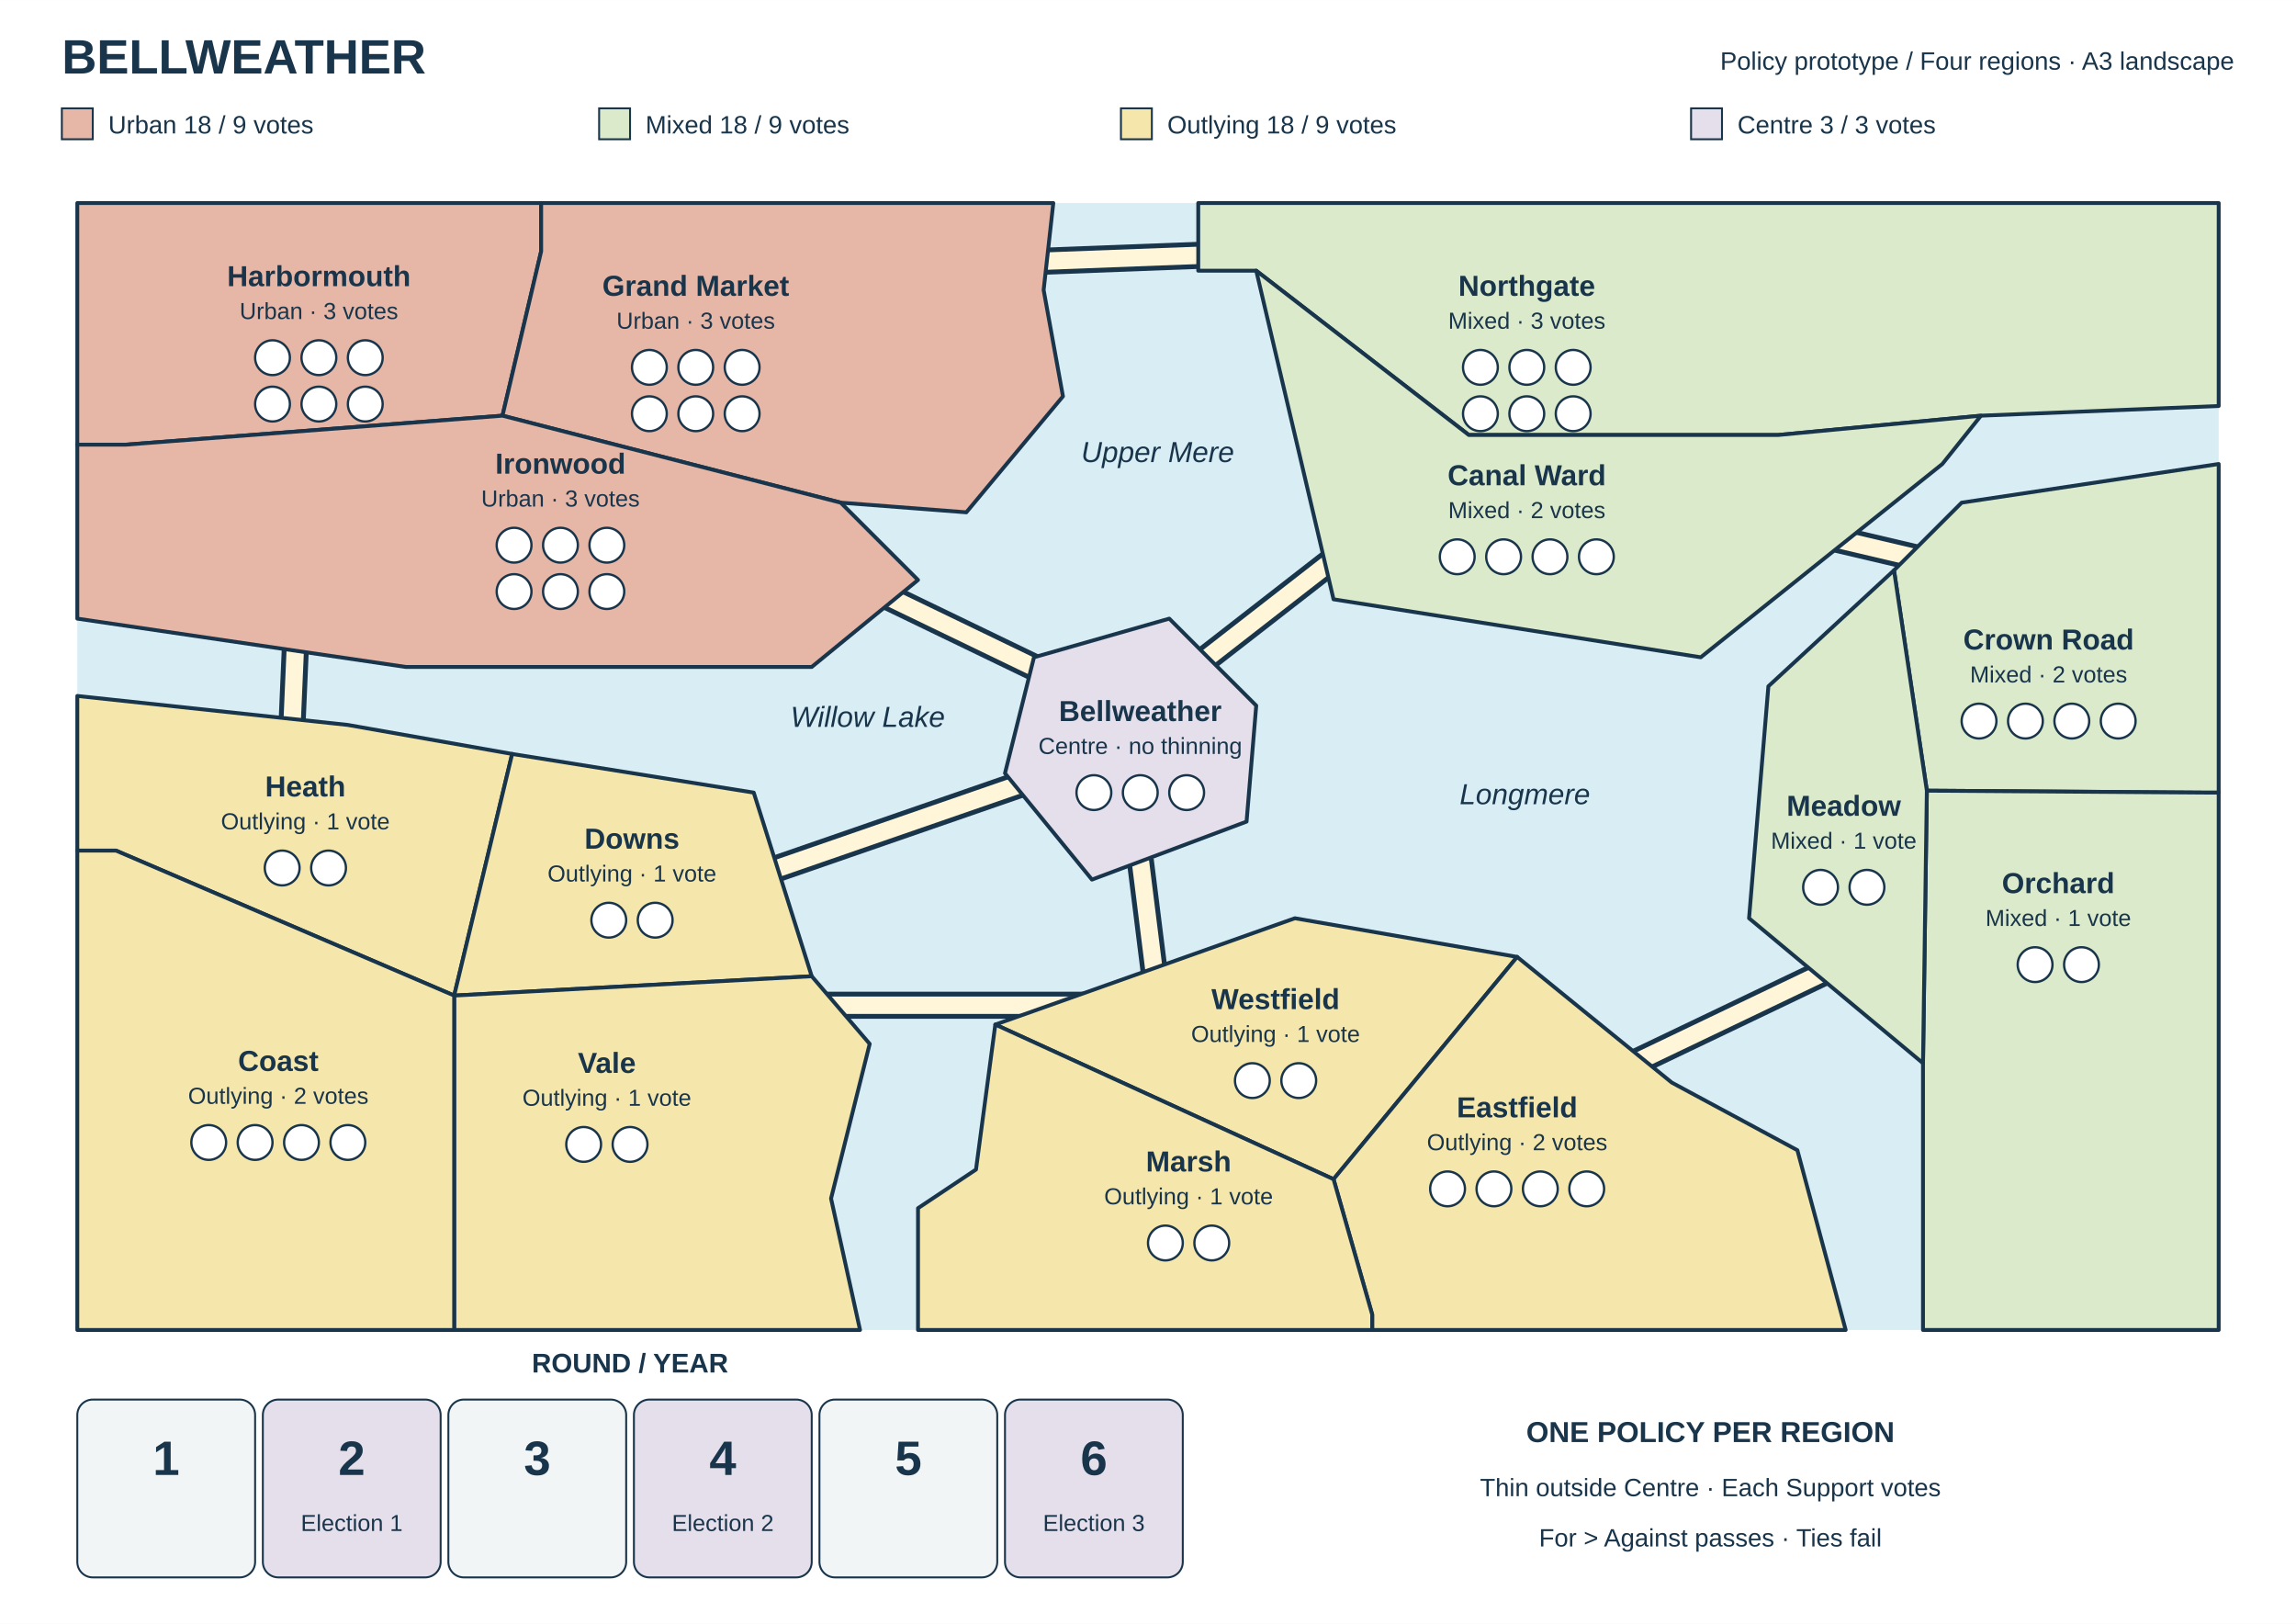
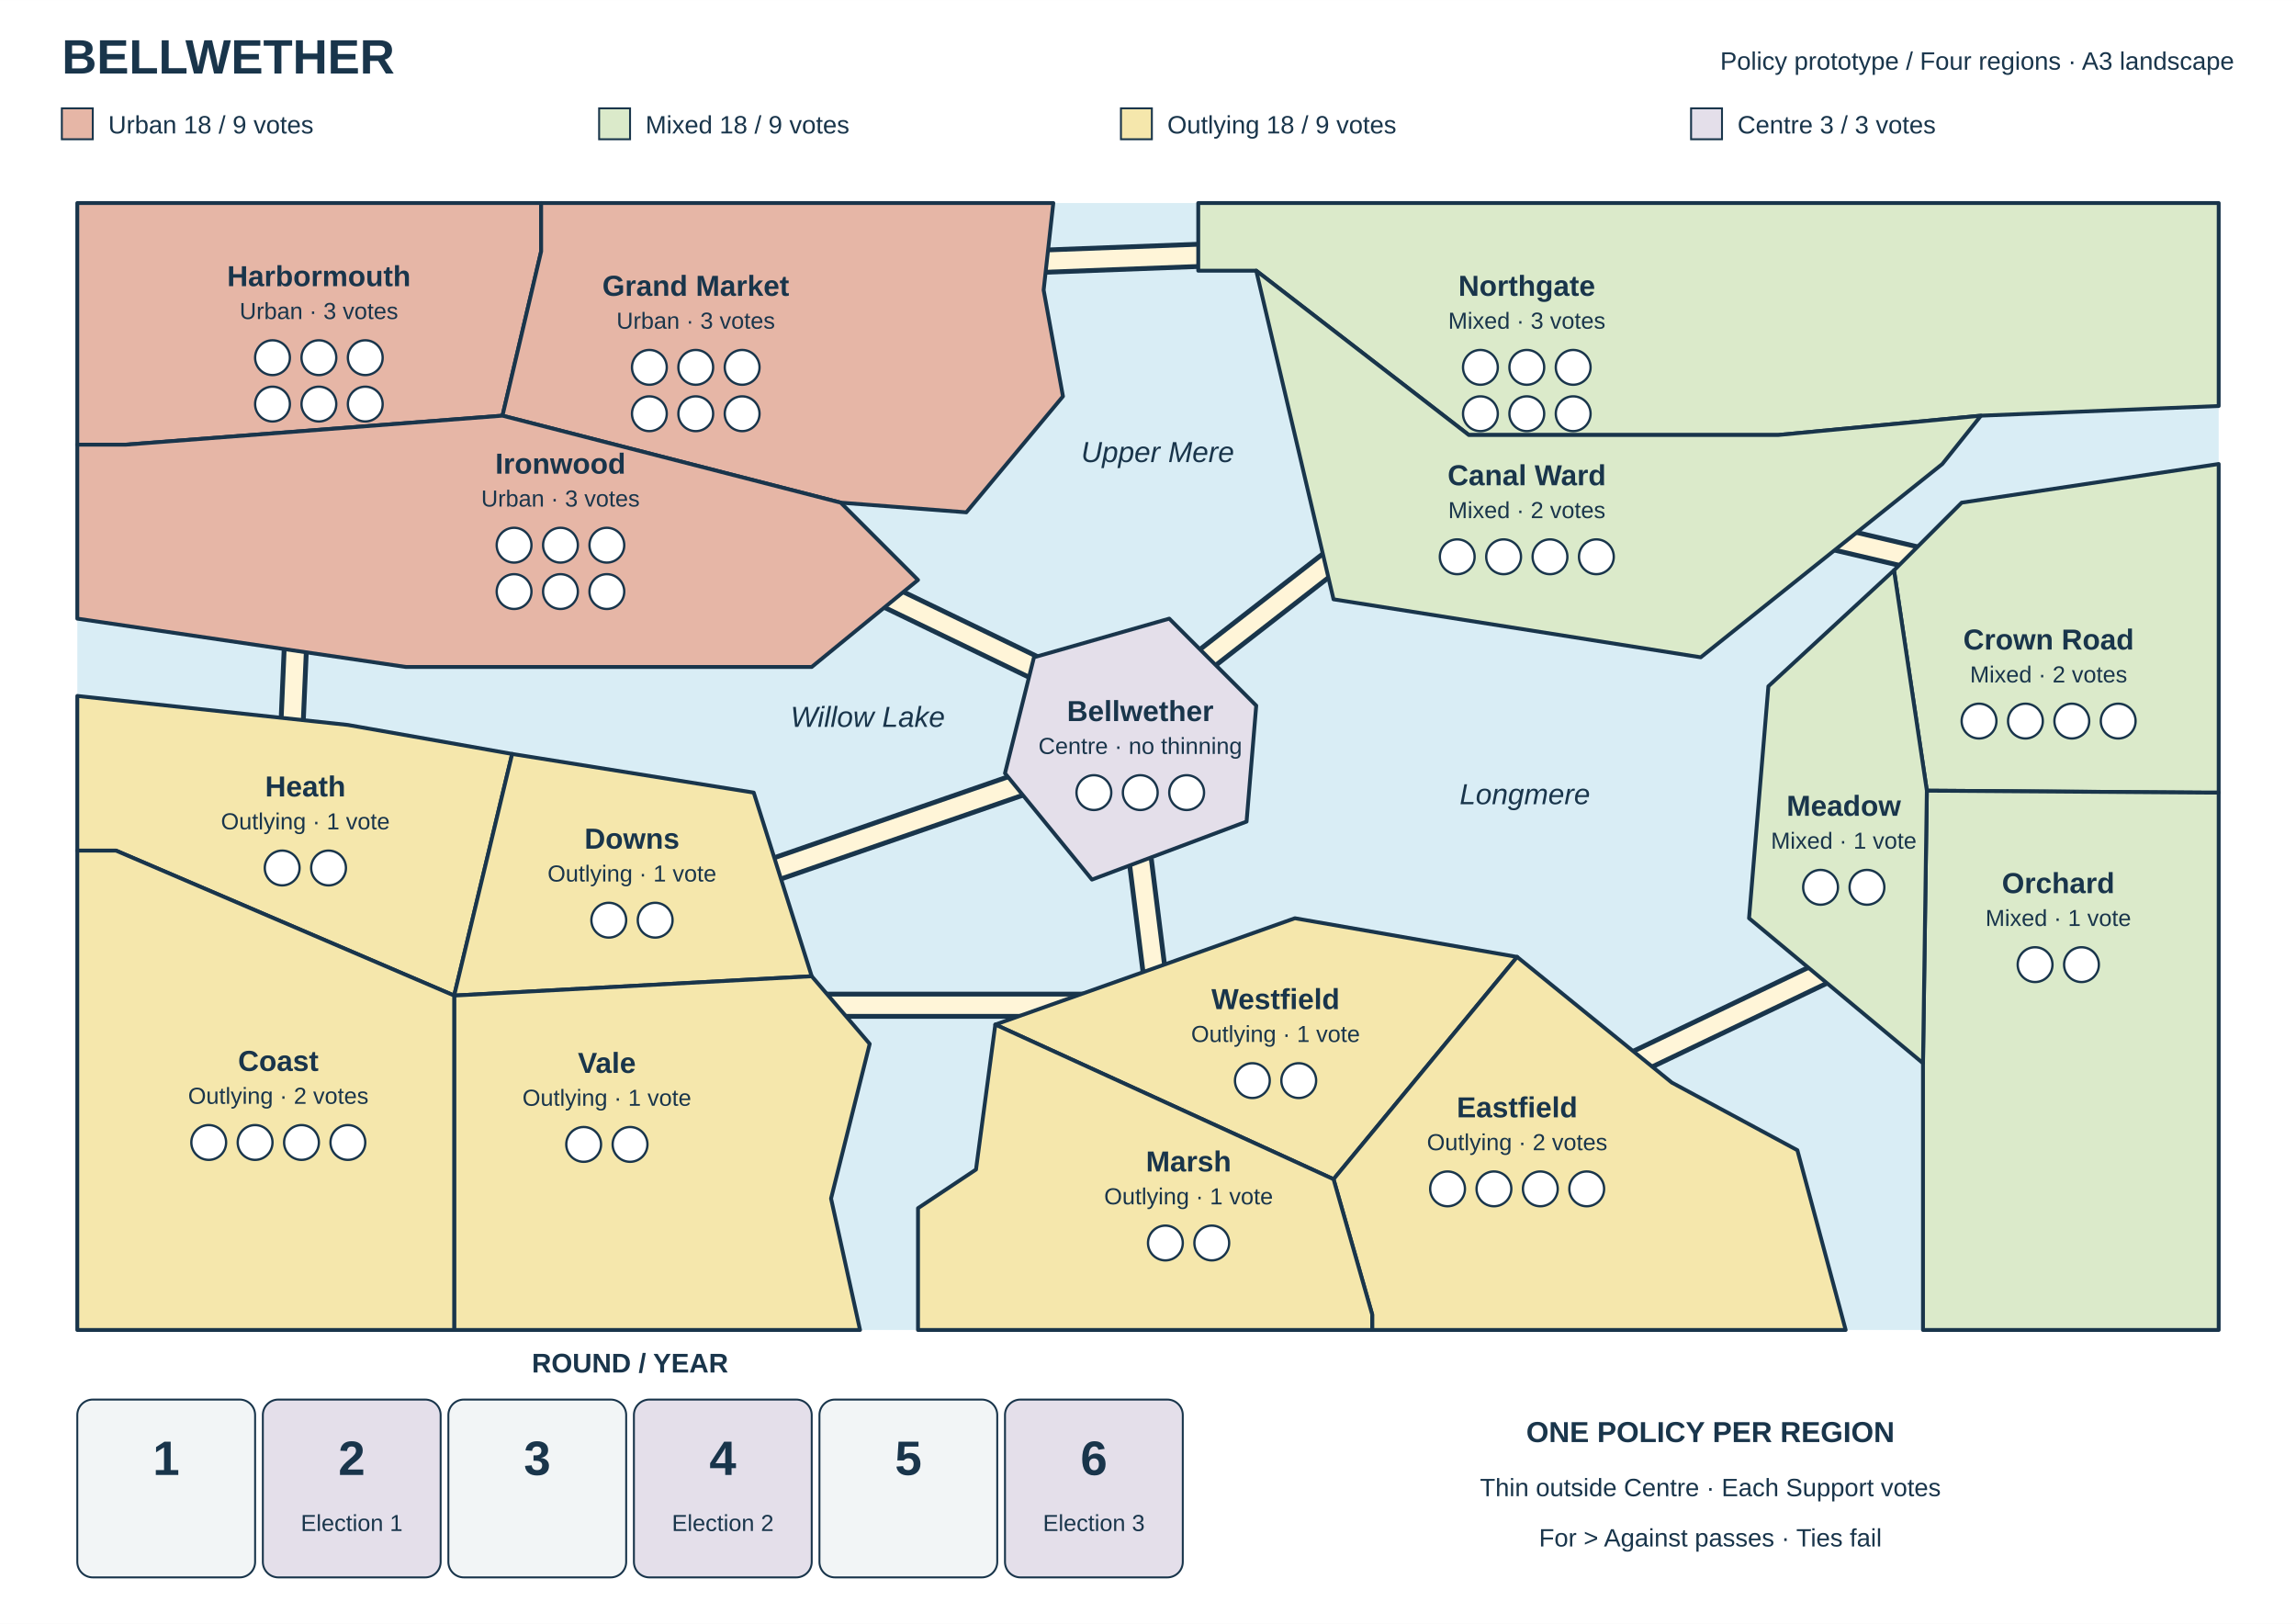
<svg xmlns="http://www.w3.org/2000/svg" width="420mm" height="297mm" viewBox="0 0 1188 840" role="img" aria-labelledby="title desc">
  <style>text{font-family:Arial,sans-serif;fill:#19354b}.name{font-size:15px;font-weight:700}.detail{font-size:12px}</style>
  <rect width="1188" height="840" fill="white" />
-   <text x="32" y="38" font-size="25" font-weight="700">BELLWEATHER</text>
+   <text x="32" y="38" font-size="25" font-weight="700">BELLWETHER</text>
  <text x="1156" y="36" text-anchor="end" font-size="13">Policy prototype / Four regions · A3 landscape</text>
  <rect x="32" y="56" width="16" height="16" fill="#e6b6a6" stroke="#19354b" />
  <text x="56" y="69" font-size="13">Urban 18 / 9 votes</text>
  <rect x="310" y="56" width="16" height="16" fill="#dbeaca" stroke="#19354b" />
  <text x="334" y="69" font-size="13">Mixed 18 / 9 votes</text>
  <rect x="580" y="56" width="16" height="16" fill="#f5e7ac" stroke="#19354b" />
  <text x="604" y="69" font-size="13">Outlying 18 / 9 votes</text>
  <rect x="875" y="56" width="16" height="16" fill="#e4dfea" stroke="#19354b" />
  <text x="899" y="69" font-size="13">Centre 3 / 3 votes</text>
  <rect x="40" y="105" width="1108" height="583" fill="#d9edf5" />
  <g data-bridge="B-D">
    <path d="M 410,140 L 780,126" stroke="#19354b" stroke-width="14" />
    <path d="M 410,140 L 780,126" stroke="#fff5d8" stroke-width="9" />
  </g>
  <g data-bridge="E-F">
    <path d="M 870,260 L 1040,300" stroke="#19354b" stroke-width="14" />
    <path d="M 870,260 L 1040,300" stroke="#fff5d8" stroke-width="9" />
  </g>
  <g data-bridge="H-J">
    <path d="M 950,500 L 835,555" stroke="#19354b" stroke-width="14" />
    <path d="M 950,500 L 835,555" stroke="#fff5d8" stroke-width="9" />
  </g>
  <g data-bridge="I-N">
    <path d="M 580,520 L 405,520" stroke="#19354b" stroke-width="14" />
    <path d="M 580,520 L 405,520" stroke="#fff5d8" stroke-width="9" />
  </g>
  <g data-bridge="L-C">
    <path d="M 150,400 L 155,285" stroke="#19354b" stroke-width="14" />
    <path d="M 150,400 L 155,285" stroke="#fff5d8" stroke-width="9" />
  </g>
  <g data-bridge="C-X">
    <path d="M 400,280 L 545,350" stroke="#19354b" stroke-width="14" />
    <path d="M 400,280 L 545,350" stroke="#fff5d8" stroke-width="9" />
  </g>
  <g data-bridge="E-X">
    <path d="M 715,270 L 625,340" stroke="#19354b" stroke-width="14" />
    <path d="M 715,270 L 625,340" stroke="#fff5d8" stroke-width="9" />
  </g>
  <g data-bridge="I-X">
    <path d="M 600,525 L 590,445" stroke="#19354b" stroke-width="14" />
    <path d="M 600,525 L 590,445" stroke="#fff5d8" stroke-width="9" />
  </g>
  <g data-bridge="M-X">
    <path d="M 400,450 L 530,405" stroke="#19354b" stroke-width="14" />
    <path d="M 400,450 L 530,405" stroke="#fff5d8" stroke-width="9" />
  </g>
  <g data-district="A">
    <polygon points="260.0,215.0 65.0,230.0 40.0,230.0 40.0,105.0 280.0,105.0 280.0,130.0" fill="#e6b6a6" stroke="#19354b" stroke-width="2" stroke-linejoin="round" />
    <text class="name" x="165" y="148" text-anchor="middle">Harbormouth</text>
    <text class="detail" x="165" y="165" text-anchor="middle">Urban · 3 votes</text>
    <circle cx="141.0" cy="185" r="9" fill="white" stroke="#19354b" stroke-width="1.2" />
    <circle cx="165.0" cy="185" r="9" fill="white" stroke="#19354b" stroke-width="1.2" />
    <circle cx="189.0" cy="185" r="9" fill="white" stroke="#19354b" stroke-width="1.2" />
    <circle cx="141.0" cy="209" r="9" fill="white" stroke="#19354b" stroke-width="1.2" />
    <circle cx="165.0" cy="209" r="9" fill="white" stroke="#19354b" stroke-width="1.2" />
    <circle cx="189.0" cy="209" r="9" fill="white" stroke="#19354b" stroke-width="1.2" />
  </g>
  <g data-district="B">
    <polygon points="260.0,215.0 280.0,130.0 280.0,105.0 545.0,105.0 540.0,150.0 550.0,205.0 500.0,265.0 435.0,260.0" fill="#e6b6a6" stroke="#19354b" stroke-width="2" stroke-linejoin="round" />
    <text class="name" x="360" y="153" text-anchor="middle">Grand Market</text>
    <text class="detail" x="360" y="170" text-anchor="middle">Urban · 3 votes</text>
    <circle cx="336.0" cy="190" r="9" fill="white" stroke="#19354b" stroke-width="1.2" />
    <circle cx="360.0" cy="190" r="9" fill="white" stroke="#19354b" stroke-width="1.2" />
    <circle cx="384.0" cy="190" r="9" fill="white" stroke="#19354b" stroke-width="1.2" />
    <circle cx="336.0" cy="214" r="9" fill="white" stroke="#19354b" stroke-width="1.2" />
    <circle cx="360.0" cy="214" r="9" fill="white" stroke="#19354b" stroke-width="1.2" />
    <circle cx="384.0" cy="214" r="9" fill="white" stroke="#19354b" stroke-width="1.2" />
  </g>
  <g data-district="C">
    <polygon points="260.0,215.0 435.0,260.0 475.0,300.0 420.0,345.0 210.0,345.0 40.0,320.0 40.0,230.0 65.0,230.0" fill="#e6b6a6" stroke="#19354b" stroke-width="2" stroke-linejoin="round" />
    <text class="name" x="290" y="245" text-anchor="middle">Ironwood</text>
    <text class="detail" x="290" y="262" text-anchor="middle">Urban · 3 votes</text>
    <circle cx="266.0" cy="282" r="9" fill="white" stroke="#19354b" stroke-width="1.2" />
    <circle cx="290.0" cy="282" r="9" fill="white" stroke="#19354b" stroke-width="1.2" />
    <circle cx="314.0" cy="282" r="9" fill="white" stroke="#19354b" stroke-width="1.2" />
    <circle cx="266.0" cy="306" r="9" fill="white" stroke="#19354b" stroke-width="1.2" />
    <circle cx="290.0" cy="306" r="9" fill="white" stroke="#19354b" stroke-width="1.2" />
    <circle cx="314.0" cy="306" r="9" fill="white" stroke="#19354b" stroke-width="1.2" />
  </g>
  <g data-district="D">
    <polygon points="760.0,225.0 650.0,140.0 620.0,140.0 620.0,105.0 1148.0,105.0 1148.0,210.0 1025.0,215.0 920.0,225.0" fill="#dbeaca" stroke="#19354b" stroke-width="2" stroke-linejoin="round" />
    <text class="name" x="790" y="153" text-anchor="middle">Northgate</text>
    <text class="detail" x="790" y="170" text-anchor="middle">Mixed · 3 votes</text>
    <circle cx="766.0" cy="190" r="9" fill="white" stroke="#19354b" stroke-width="1.2" />
    <circle cx="790.0" cy="190" r="9" fill="white" stroke="#19354b" stroke-width="1.2" />
    <circle cx="814.0" cy="190" r="9" fill="white" stroke="#19354b" stroke-width="1.2" />
    <circle cx="766.0" cy="214" r="9" fill="white" stroke="#19354b" stroke-width="1.2" />
    <circle cx="790.0" cy="214" r="9" fill="white" stroke="#19354b" stroke-width="1.2" />
    <circle cx="814.0" cy="214" r="9" fill="white" stroke="#19354b" stroke-width="1.2" />
  </g>
  <g data-district="E">
    <polygon points="760.0,225.0 920.0,225.0 1025.0,215.0 1005.0,240.0 880.0,340.0 690.0,310.0 650.0,140.0" fill="#dbeaca" stroke="#19354b" stroke-width="2" stroke-linejoin="round" />
    <text class="name" x="790" y="251" text-anchor="middle">Canal Ward</text>
    <text class="detail" x="790" y="268" text-anchor="middle">Mixed · 2 votes</text>
    <circle cx="754.0" cy="288" r="9" fill="white" stroke="#19354b" stroke-width="1.2" />
    <circle cx="778.0" cy="288" r="9" fill="white" stroke="#19354b" stroke-width="1.2" />
    <circle cx="802.0" cy="288" r="9" fill="white" stroke="#19354b" stroke-width="1.2" />
    <circle cx="826.0" cy="288" r="9" fill="white" stroke="#19354b" stroke-width="1.2" />
  </g>
  <g data-district="F">
    <polygon points="997.0,409.0 980.0,295.0 1015.0,260.0 1148.0,240.0 1148.0,410.0 1140.0,410.0" fill="#dbeaca" stroke="#19354b" stroke-width="2" stroke-linejoin="round" />
    <text class="name" x="1060" y="336" text-anchor="middle">Crown Road</text>
    <text class="detail" x="1060" y="353" text-anchor="middle">Mixed · 2 votes</text>
    <circle cx="1024.0" cy="373" r="9" fill="white" stroke="#19354b" stroke-width="1.2" />
    <circle cx="1048.0" cy="373" r="9" fill="white" stroke="#19354b" stroke-width="1.2" />
    <circle cx="1072.0" cy="373" r="9" fill="white" stroke="#19354b" stroke-width="1.2" />
    <circle cx="1096.0" cy="373" r="9" fill="white" stroke="#19354b" stroke-width="1.2" />
  </g>
  <g data-district="G">
    <polygon points="997.0,409.0 1140.0,410.0 1148.0,410.0 1148.0,688.0 995.0,688.0 995.0,550.0" fill="#dbeaca" stroke="#19354b" stroke-width="2" stroke-linejoin="round" />
    <text class="name" x="1065" y="462" text-anchor="middle">Orchard</text>
    <text class="detail" x="1065" y="479" text-anchor="middle">Mixed · 1 vote</text>
    <circle cx="1053.0" cy="499" r="9" fill="white" stroke="#19354b" stroke-width="1.2" />
    <circle cx="1077.0" cy="499" r="9" fill="white" stroke="#19354b" stroke-width="1.2" />
  </g>
  <g data-district="H">
    <polygon points="997.0,409.0 995.0,550.0 905.0,475.0 915.0,355.0 980.0,295.0" fill="#dbeaca" stroke="#19354b" stroke-width="2" stroke-linejoin="round" />
    <text class="name" x="954" y="422" text-anchor="middle">Meadow</text>
    <text class="detail" x="954" y="439" text-anchor="middle">Mixed · 1 vote</text>
    <circle cx="942.0" cy="459" r="9" fill="white" stroke="#19354b" stroke-width="1.2" />
    <circle cx="966.0" cy="459" r="9" fill="white" stroke="#19354b" stroke-width="1.2" />
  </g>
  <g data-district="I">
    <polygon points="690.0,610.0 515.0,530.0 670.0,475.0 785.0,495.0" fill="#f5e7ac" stroke="#19354b" stroke-width="2" stroke-linejoin="round" />
    <text class="name" x="660" y="522" text-anchor="middle">Westfield</text>
    <text class="detail" x="660" y="539" text-anchor="middle">Outlying · 1 vote</text>
    <circle cx="648.0" cy="559" r="9" fill="white" stroke="#19354b" stroke-width="1.2" />
    <circle cx="672.0" cy="559" r="9" fill="white" stroke="#19354b" stroke-width="1.2" />
  </g>
  <g data-district="J">
    <polygon points="690.0,610.0 785.0,495.0 865.0,560.0 930.0,595.0 955.0,688.0 710.0,688.0 710.0,680.0" fill="#f5e7ac" stroke="#19354b" stroke-width="2" stroke-linejoin="round" />
    <text class="name" x="785" y="578" text-anchor="middle">Eastfield</text>
    <text class="detail" x="785" y="595" text-anchor="middle">Outlying · 2 votes</text>
    <circle cx="749.0" cy="615" r="9" fill="white" stroke="#19354b" stroke-width="1.2" />
    <circle cx="773.0" cy="615" r="9" fill="white" stroke="#19354b" stroke-width="1.2" />
    <circle cx="797.0" cy="615" r="9" fill="white" stroke="#19354b" stroke-width="1.2" />
    <circle cx="821.0" cy="615" r="9" fill="white" stroke="#19354b" stroke-width="1.2" />
  </g>
  <g data-district="K">
    <polygon points="690.0,610.0 710.0,680.0 710.0,688.0 475.0,688.0 475.0,625.0 505.0,605.0 515.0,530.0" fill="#f5e7ac" stroke="#19354b" stroke-width="2" stroke-linejoin="round" />
    <text class="name" x="615" y="606" text-anchor="middle">Marsh</text>
    <text class="detail" x="615" y="623" text-anchor="middle">Outlying · 1 vote</text>
    <circle cx="603.0" cy="643" r="9" fill="white" stroke="#19354b" stroke-width="1.2" />
    <circle cx="627.0" cy="643" r="9" fill="white" stroke="#19354b" stroke-width="1.2" />
  </g>
  <g data-district="L">
    <polygon points="235.0,515.0 60.0,440.0 40.0,440.0 40.0,360.0 180.0,375.0 265.0,390.0" fill="#f5e7ac" stroke="#19354b" stroke-width="2" stroke-linejoin="round" />
    <text class="name" x="158" y="412" text-anchor="middle">Heath</text>
    <text class="detail" x="158" y="429" text-anchor="middle">Outlying · 1 vote</text>
    <circle cx="146.0" cy="449" r="9" fill="white" stroke="#19354b" stroke-width="1.2" />
    <circle cx="170.0" cy="449" r="9" fill="white" stroke="#19354b" stroke-width="1.2" />
  </g>
  <g data-district="M">
    <polygon points="235.0,515.0 265.0,390.0 390.0,410.0 420.0,505.0" fill="#f5e7ac" stroke="#19354b" stroke-width="2" stroke-linejoin="round" />
    <text class="name" x="327" y="439" text-anchor="middle">Downs</text>
    <text class="detail" x="327" y="456" text-anchor="middle">Outlying · 1 vote</text>
    <circle cx="315.0" cy="476" r="9" fill="white" stroke="#19354b" stroke-width="1.2" />
    <circle cx="339.0" cy="476" r="9" fill="white" stroke="#19354b" stroke-width="1.2" />
  </g>
  <g data-district="N">
    <polygon points="235.0,515.0 420.0,505.0 450.0,540.0 430.0,620.0 445.0,688.0 235.0,688.0 235.0,665.0" fill="#f5e7ac" stroke="#19354b" stroke-width="2" stroke-linejoin="round" />
    <text class="name" x="314" y="555" text-anchor="middle">Vale</text>
    <text class="detail" x="314" y="572" text-anchor="middle">Outlying · 1 vote</text>
    <circle cx="302.0" cy="592" r="9" fill="white" stroke="#19354b" stroke-width="1.2" />
    <circle cx="326.0" cy="592" r="9" fill="white" stroke="#19354b" stroke-width="1.2" />
  </g>
  <g data-district="O">
    <polygon points="235.0,515.0 235.0,665.0 235.0,688.0 40.0,688.0 40.0,440.0 60.0,440.0" fill="#f5e7ac" stroke="#19354b" stroke-width="2" stroke-linejoin="round" />
    <text class="name" x="144" y="554" text-anchor="middle">Coast</text>
    <text class="detail" x="144" y="571" text-anchor="middle">Outlying · 2 votes</text>
    <circle cx="108.0" cy="591" r="9" fill="white" stroke="#19354b" stroke-width="1.2" />
    <circle cx="132.0" cy="591" r="9" fill="white" stroke="#19354b" stroke-width="1.2" />
    <circle cx="156.0" cy="591" r="9" fill="white" stroke="#19354b" stroke-width="1.2" />
    <circle cx="180.0" cy="591" r="9" fill="white" stroke="#19354b" stroke-width="1.2" />
  </g>
  <g data-district="X">
    <polygon points="535.0,340.0 605.0,320.0 650.0,365.0 645.0,425.0 565.0,455.0 520.0,400.0" fill="#e4dfea" stroke="#19354b" stroke-width="2" stroke-linejoin="round" />
-     <text class="name" x="590" y="373" text-anchor="middle">Bellweather</text>
+     <text class="name" x="590" y="373" text-anchor="middle">Bellwether</text>
    <text class="detail" x="590" y="390" text-anchor="middle">Centre · no thinning</text>
    <circle cx="566.0" cy="410" r="9" fill="white" stroke="#19354b" stroke-width="1.2" />
    <circle cx="590.0" cy="410" r="9" fill="white" stroke="#19354b" stroke-width="1.2" />
    <circle cx="614.0" cy="410" r="9" fill="white" stroke="#19354b" stroke-width="1.2" />
  </g>
  <text x="599" y="239" text-anchor="middle" font-size="15" font-style="italic" fill="#355564">Upper Mere</text>
  <text x="449" y="376" text-anchor="middle" font-size="15" font-style="italic" fill="#355564">Willow Lake</text>
  <text x="789" y="416" text-anchor="middle" font-size="15" font-style="italic" fill="#355564">Longmere</text>
  <g font-family="Arial,sans-serif" fill="#19354b" text-anchor="middle">
    <text x="326" y="710" font-size="14" font-weight="700">ROUND / YEAR</text>
    <rect x="40" y="724" width="92" height="92" rx="8" fill="#f2f5f6" stroke="#19354b" />
    <text x="86" y="763" font-size="25" font-weight="700">1</text>
    <rect x="136" y="724" width="92" height="92" rx="8" fill="#e4dfea" stroke="#19354b" />
    <text x="182" y="763" font-size="25" font-weight="700">2</text>
    <text x="182" y="792" font-size="12">Election 1</text>
    <rect x="232" y="724" width="92" height="92" rx="8" fill="#f2f5f6" stroke="#19354b" />
    <text x="278" y="763" font-size="25" font-weight="700">3</text>
    <rect x="328" y="724" width="92" height="92" rx="8" fill="#e4dfea" stroke="#19354b" />
    <text x="374" y="763" font-size="25" font-weight="700">4</text>
    <text x="374" y="792" font-size="12">Election 2</text>
    <rect x="424" y="724" width="92" height="92" rx="8" fill="#f2f5f6" stroke="#19354b" />
    <text x="470" y="763" font-size="25" font-weight="700">5</text>
    <rect x="520" y="724" width="92" height="92" rx="8" fill="#e4dfea" stroke="#19354b" />
    <text x="566" y="763" font-size="25" font-weight="700">6</text>
    <text x="566" y="792" font-size="12">Election 3</text>
    <text x="885" y="746" font-size="15" font-weight="700">ONE POLICY PER REGION</text>
    <text x="885" y="774" font-size="13">Thin outside Centre · Each Support votes</text>
    <text x="885" y="800" font-size="13">For &gt; Against passes · Ties fail</text>
  </g>
</svg>
